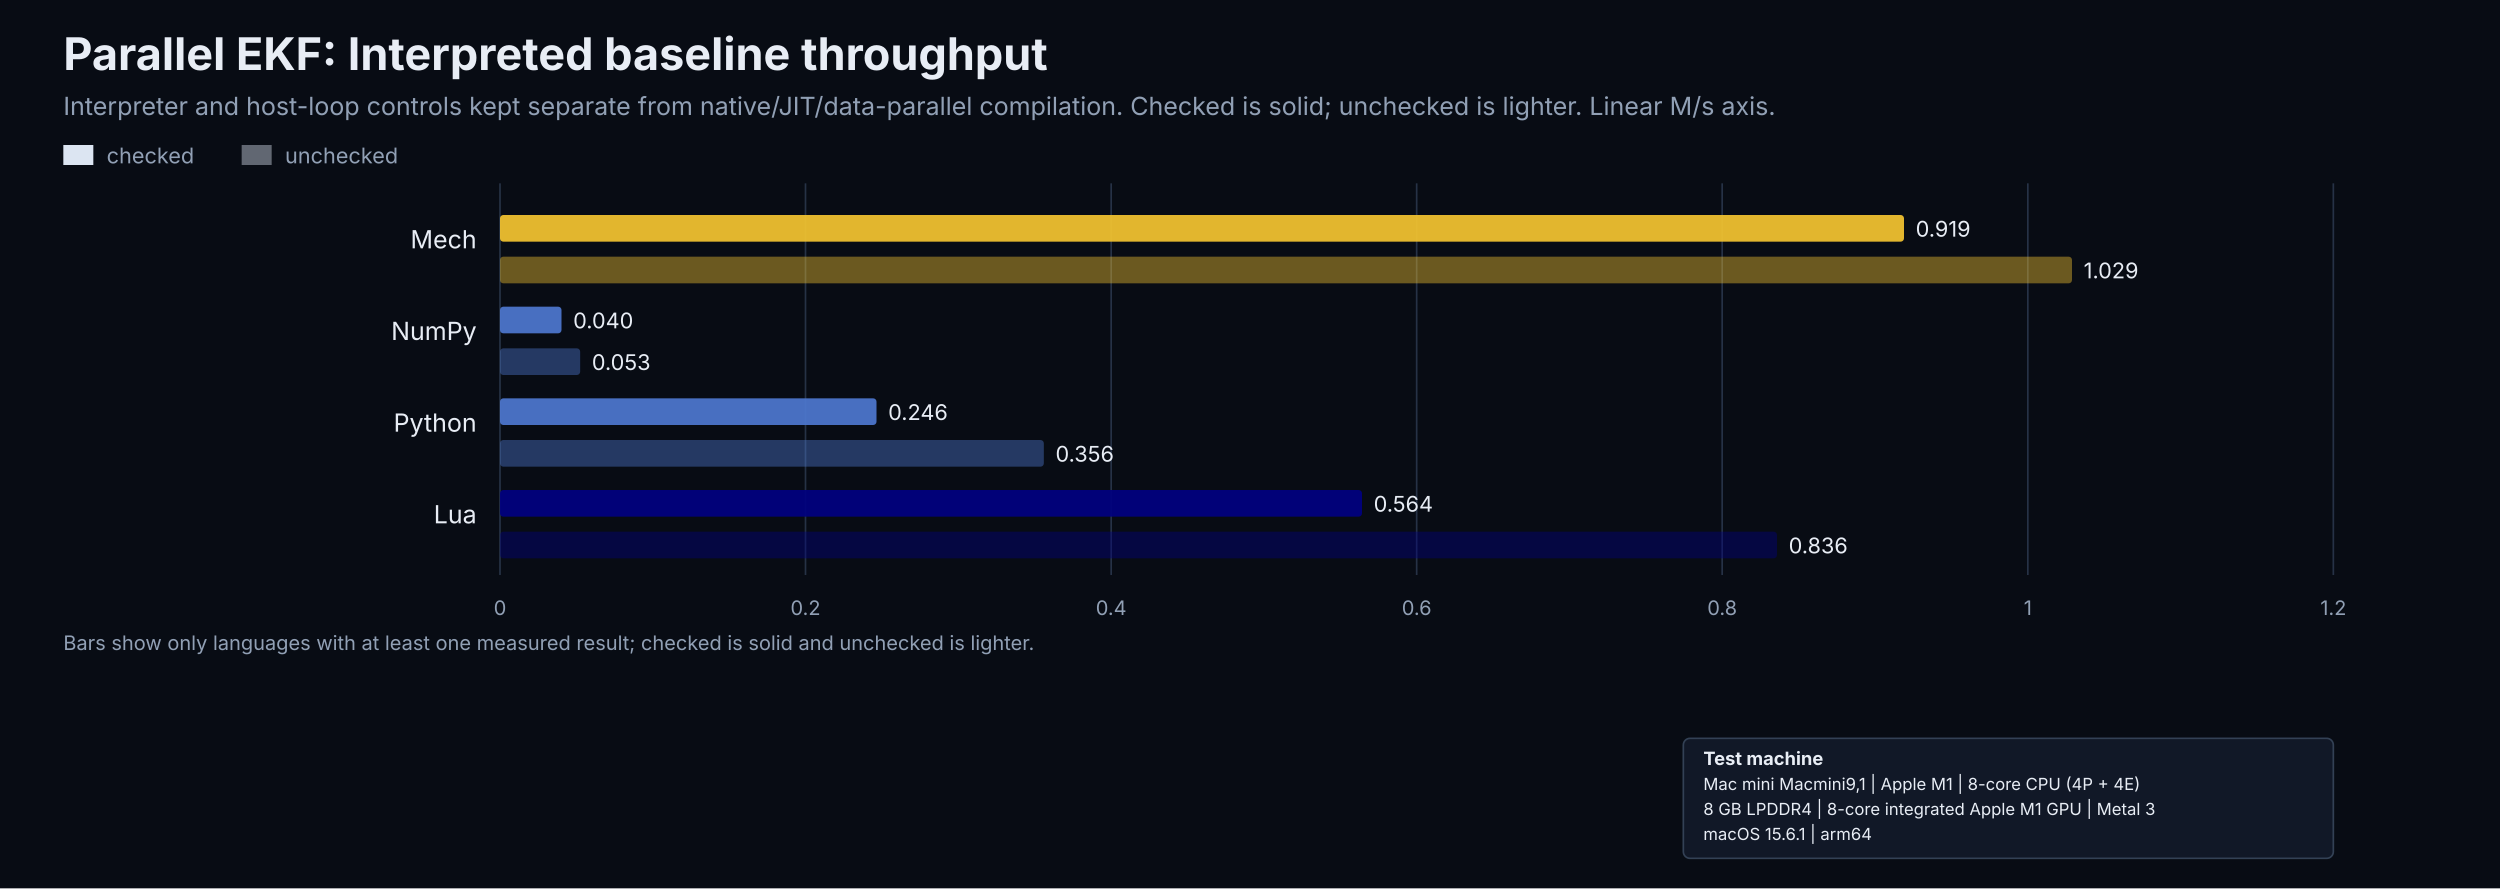
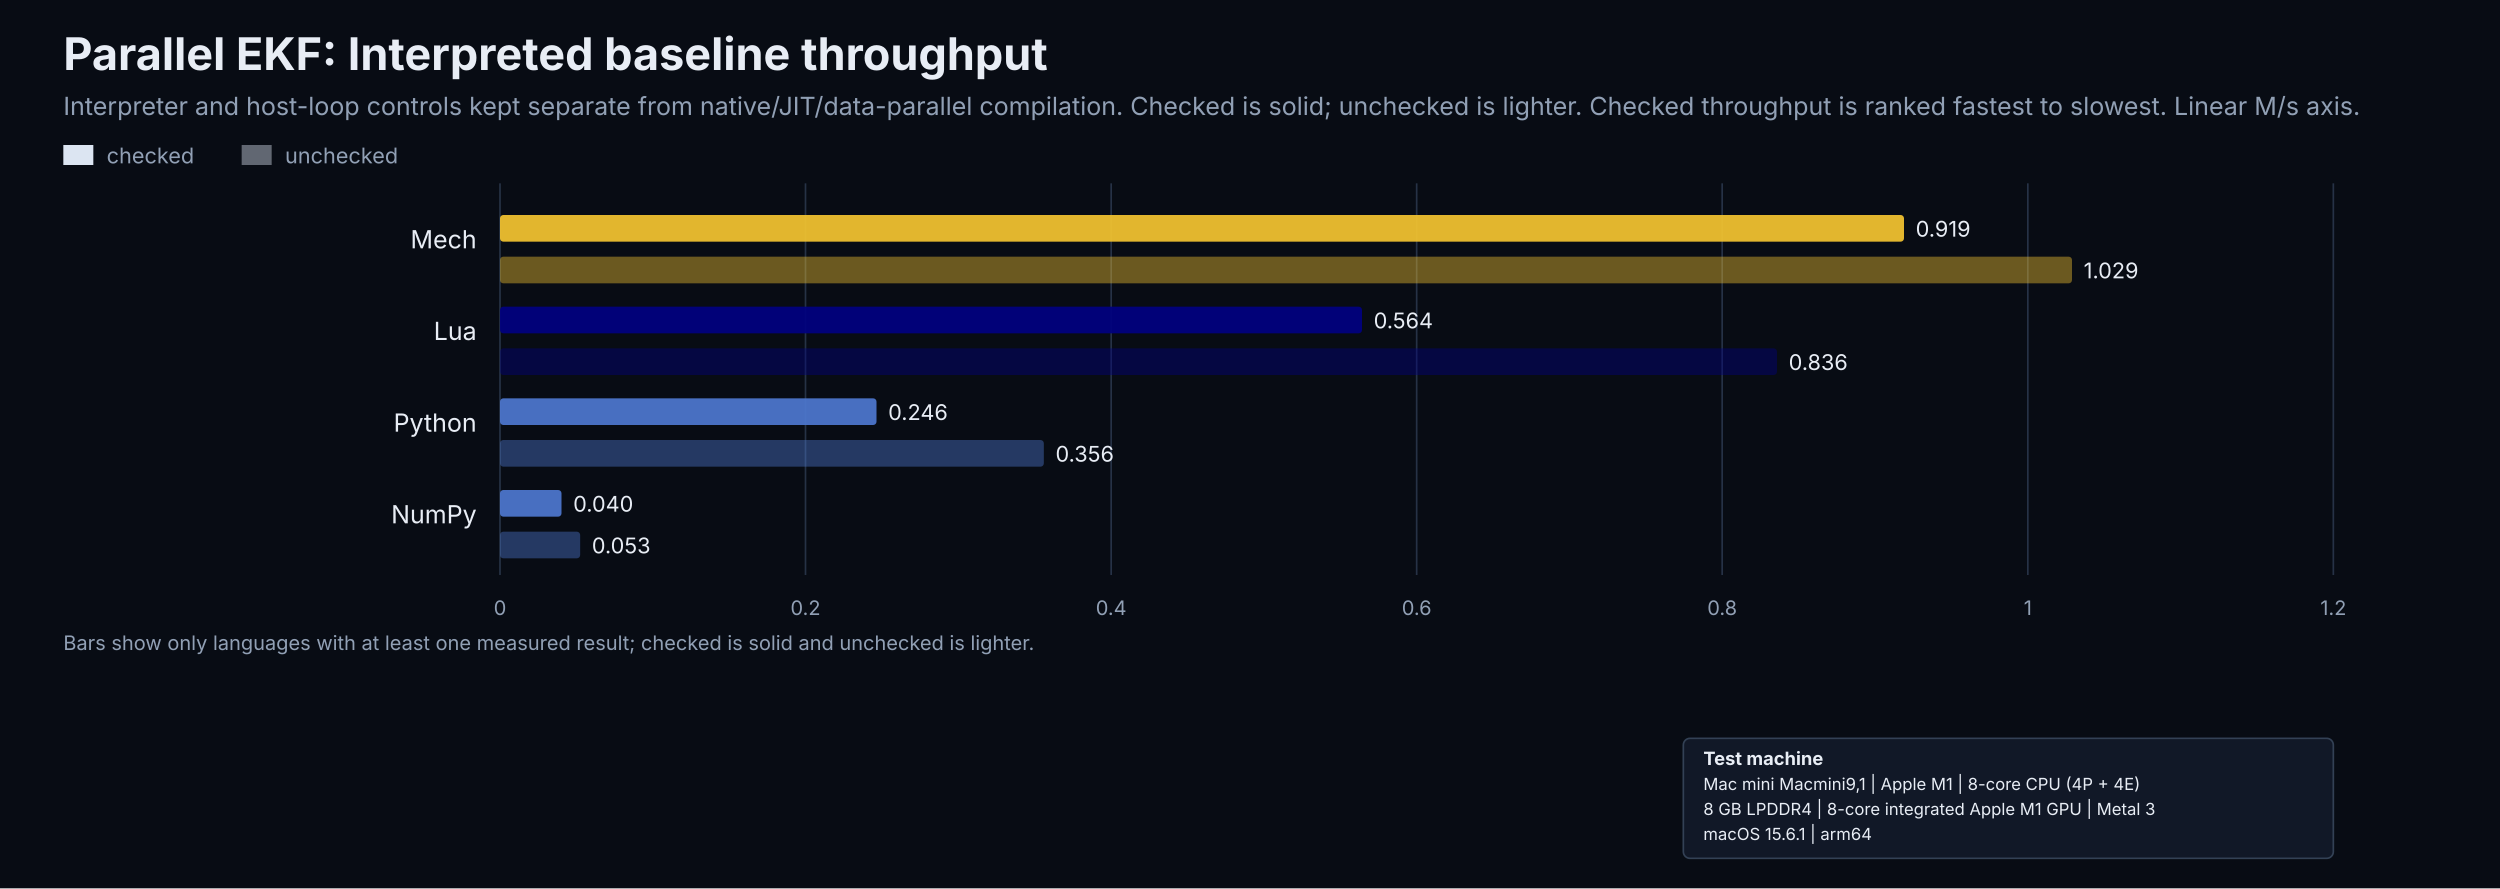
<svg xmlns="http://www.w3.org/2000/svg" width="1500" height="533" viewBox="0 0 1500 533">
  <rect width="100%" height="100%" fill="#080c14" />
  <style>text{font-family:-apple-system,BlinkMacSystemFont,"Segoe UI",sans-serif;fill:#e8edf5}.muted{fill:#91a0b5}.grid{stroke:#263246;stroke-width:1}.label{font-size:15px}.value{font-size:13px;font-variant-numeric:tabular-nums}</style>
  <text x="38" y="42" font-size="27" font-weight="700">Parallel EKF: Interpreted baseline throughput</text>
-   <text x="38" y="69" class="muted" font-size="15">Interpreter and host-loop controls kept separate from native/JIT/data-parallel compilation. Checked is solid; unchecked is lighter. Linear M/s axis.</text>
+   <text x="38" y="69" class="muted" font-size="15">Interpreter and host-loop controls kept separate from native/JIT/data-parallel compilation. Checked is solid; unchecked is lighter. Checked throughput is ranked fastest to slowest. Linear M/s axis.</text>
  <rect x="38" y="87" width="18" height="12" fill="#dce5f2" />
  <text x="64" y="98" class="muted" font-size="13">checked</text>
  <rect x="145" y="87" width="18" height="12" fill="#dce5f2" opacity="0.42" />
  <text x="171" y="98" class="muted" font-size="13">unchecked</text>
  <line x1="300.0" y1="110" x2="300.0" y2="345" class="grid" />
  <text x="300.0" y="369" text-anchor="middle" class="muted" font-size="12">0</text>
  <line x1="483.3" y1="110" x2="483.3" y2="345" class="grid" />
  <text x="483.3" y="369" text-anchor="middle" class="muted" font-size="12">0.2</text>
  <line x1="666.7" y1="110" x2="666.7" y2="345" class="grid" />
  <text x="666.7" y="369" text-anchor="middle" class="muted" font-size="12">0.4</text>
  <line x1="850.0" y1="110" x2="850.0" y2="345" class="grid" />
  <text x="850.0" y="369" text-anchor="middle" class="muted" font-size="12">0.6</text>
  <line x1="1033.3" y1="110" x2="1033.3" y2="345" class="grid" />
  <text x="1033.3" y="369" text-anchor="middle" class="muted" font-size="12">0.8</text>
  <line x1="1216.7" y1="110" x2="1216.7" y2="345" class="grid" />
  <text x="1216.7" y="369" text-anchor="middle" class="muted" font-size="12">1</text>
  <line x1="1400.0" y1="110" x2="1400.0" y2="345" class="grid" />
  <text x="1400.0" y="369" text-anchor="middle" class="muted" font-size="12">1.2</text>
  <text x="286" y="149" text-anchor="end" class="label">Mech</text>
  <rect x="300" y="129" width="842.4" height="16" rx="2" fill="#f4c430" opacity="0.92" />
  <text x="1149.4" y="142" class="value">0.919</text>
  <rect x="300" y="154" width="943.2" height="16" rx="2" fill="#f4c430" opacity="0.42" />
  <text x="1250.2" y="167" class="value">1.029</text>
-   <text x="286" y="204" text-anchor="end" class="label">NumPy</text>
-   <rect x="300" y="184" width="36.9" height="16" rx="2" fill="#4d77cf" opacity="0.92" />
-   <text x="343.9" y="197" class="value">0.040</text>
-   <rect x="300" y="209" width="48.1" height="16" rx="2" fill="#4d77cf" opacity="0.42" />
-   <text x="355.1" y="222" class="value">0.053</text>
+   <text x="286" y="204" text-anchor="end" class="label">Lua</text>
+   <rect x="300" y="184" width="517.2" height="16" rx="2" fill="#000080" opacity="0.92" />
+   <text x="824.2" y="197" class="value">0.564</text>
+   <rect x="300" y="209" width="766.2" height="16" rx="2" fill="#000080" opacity="0.42" />
+   <text x="1073.2" y="222" class="value">0.836</text>
  <text x="286" y="259" text-anchor="end" class="label">Python</text>
  <rect x="300" y="239" width="225.9" height="16" rx="2" fill="#4d77cf" opacity="0.92" />
  <text x="532.9" y="252" class="value">0.246</text>
  <rect x="300" y="264" width="326.3" height="16" rx="2" fill="#4d77cf" opacity="0.42" />
  <text x="633.3" y="277" class="value">0.356</text>
-   <text x="286" y="314" text-anchor="end" class="label">Lua</text>
-   <rect x="300" y="294" width="517.2" height="16" rx="2" fill="#000080" opacity="0.92" />
-   <text x="824.2" y="307" class="value">0.564</text>
-   <rect x="300" y="319" width="766.2" height="16" rx="2" fill="#000080" opacity="0.42" />
-   <text x="1073.2" y="332" class="value">0.836</text>
+   <text x="286" y="314" text-anchor="end" class="label">NumPy</text>
+   <rect x="300" y="294" width="36.9" height="16" rx="2" fill="#4d77cf" opacity="0.92" />
+   <text x="343.9" y="307" class="value">0.040</text>
+   <rect x="300" y="319" width="48.1" height="16" rx="2" fill="#4d77cf" opacity="0.42" />
+   <text x="355.1" y="332" class="value">0.053</text>
  <text x="38" y="390" class="muted" font-size="12">Bars show only languages with at least one measured result; checked is solid and unchecked is lighter.</text>
  <g aria-label="Test machine">
    <rect x="1010" y="443" width="390" height="72" rx="4" fill="#111827" stroke="#334155" />
    <text x="1022" y="459" fill="#e8edf5" font-size="11" font-weight="700">Test machine</text>
    <text x="1022" y="474" fill="#91a0b5" font-size="10">Mac mini Macmini9,1 | Apple M1 | 8-core CPU (4P + 4E)</text>
    <text x="1022" y="489" fill="#91a0b5" font-size="10">8 GB LPDDR4 | 8-core integrated Apple M1 GPU | Metal 3</text>
    <text x="1022" y="504" fill="#91a0b5" font-size="10">macOS 15.6.1 | arm64</text>
  </g>
</svg>
